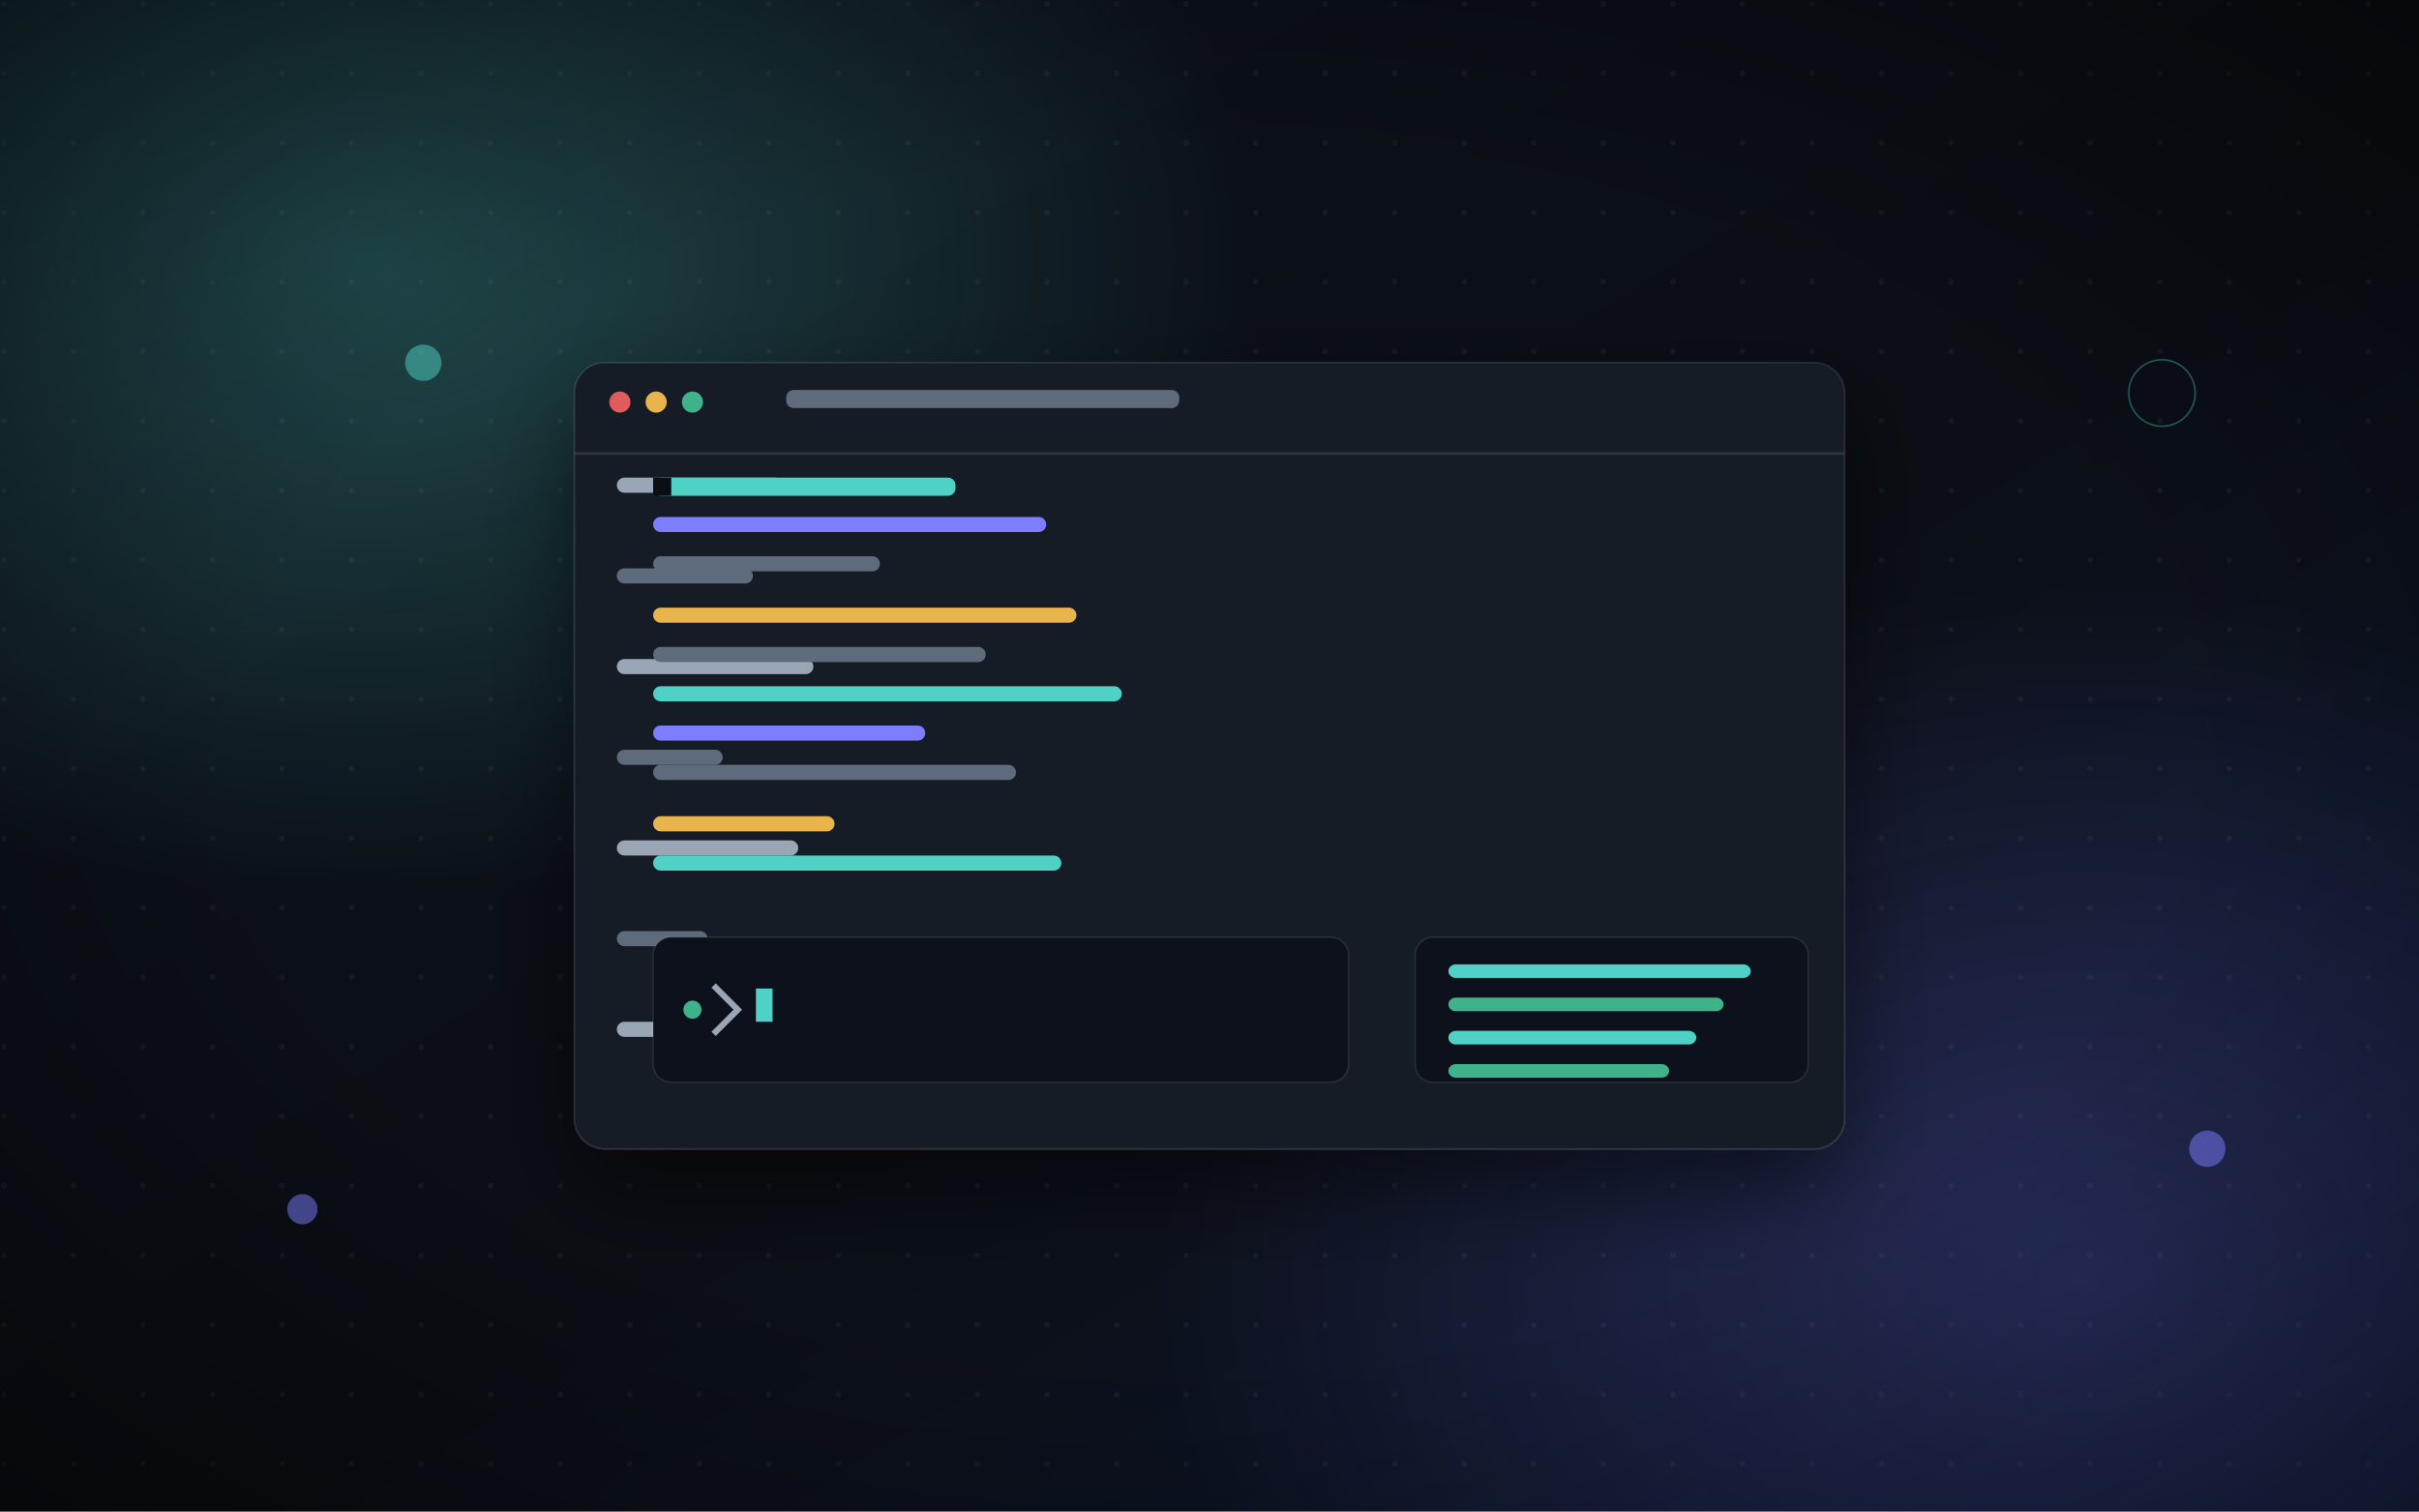
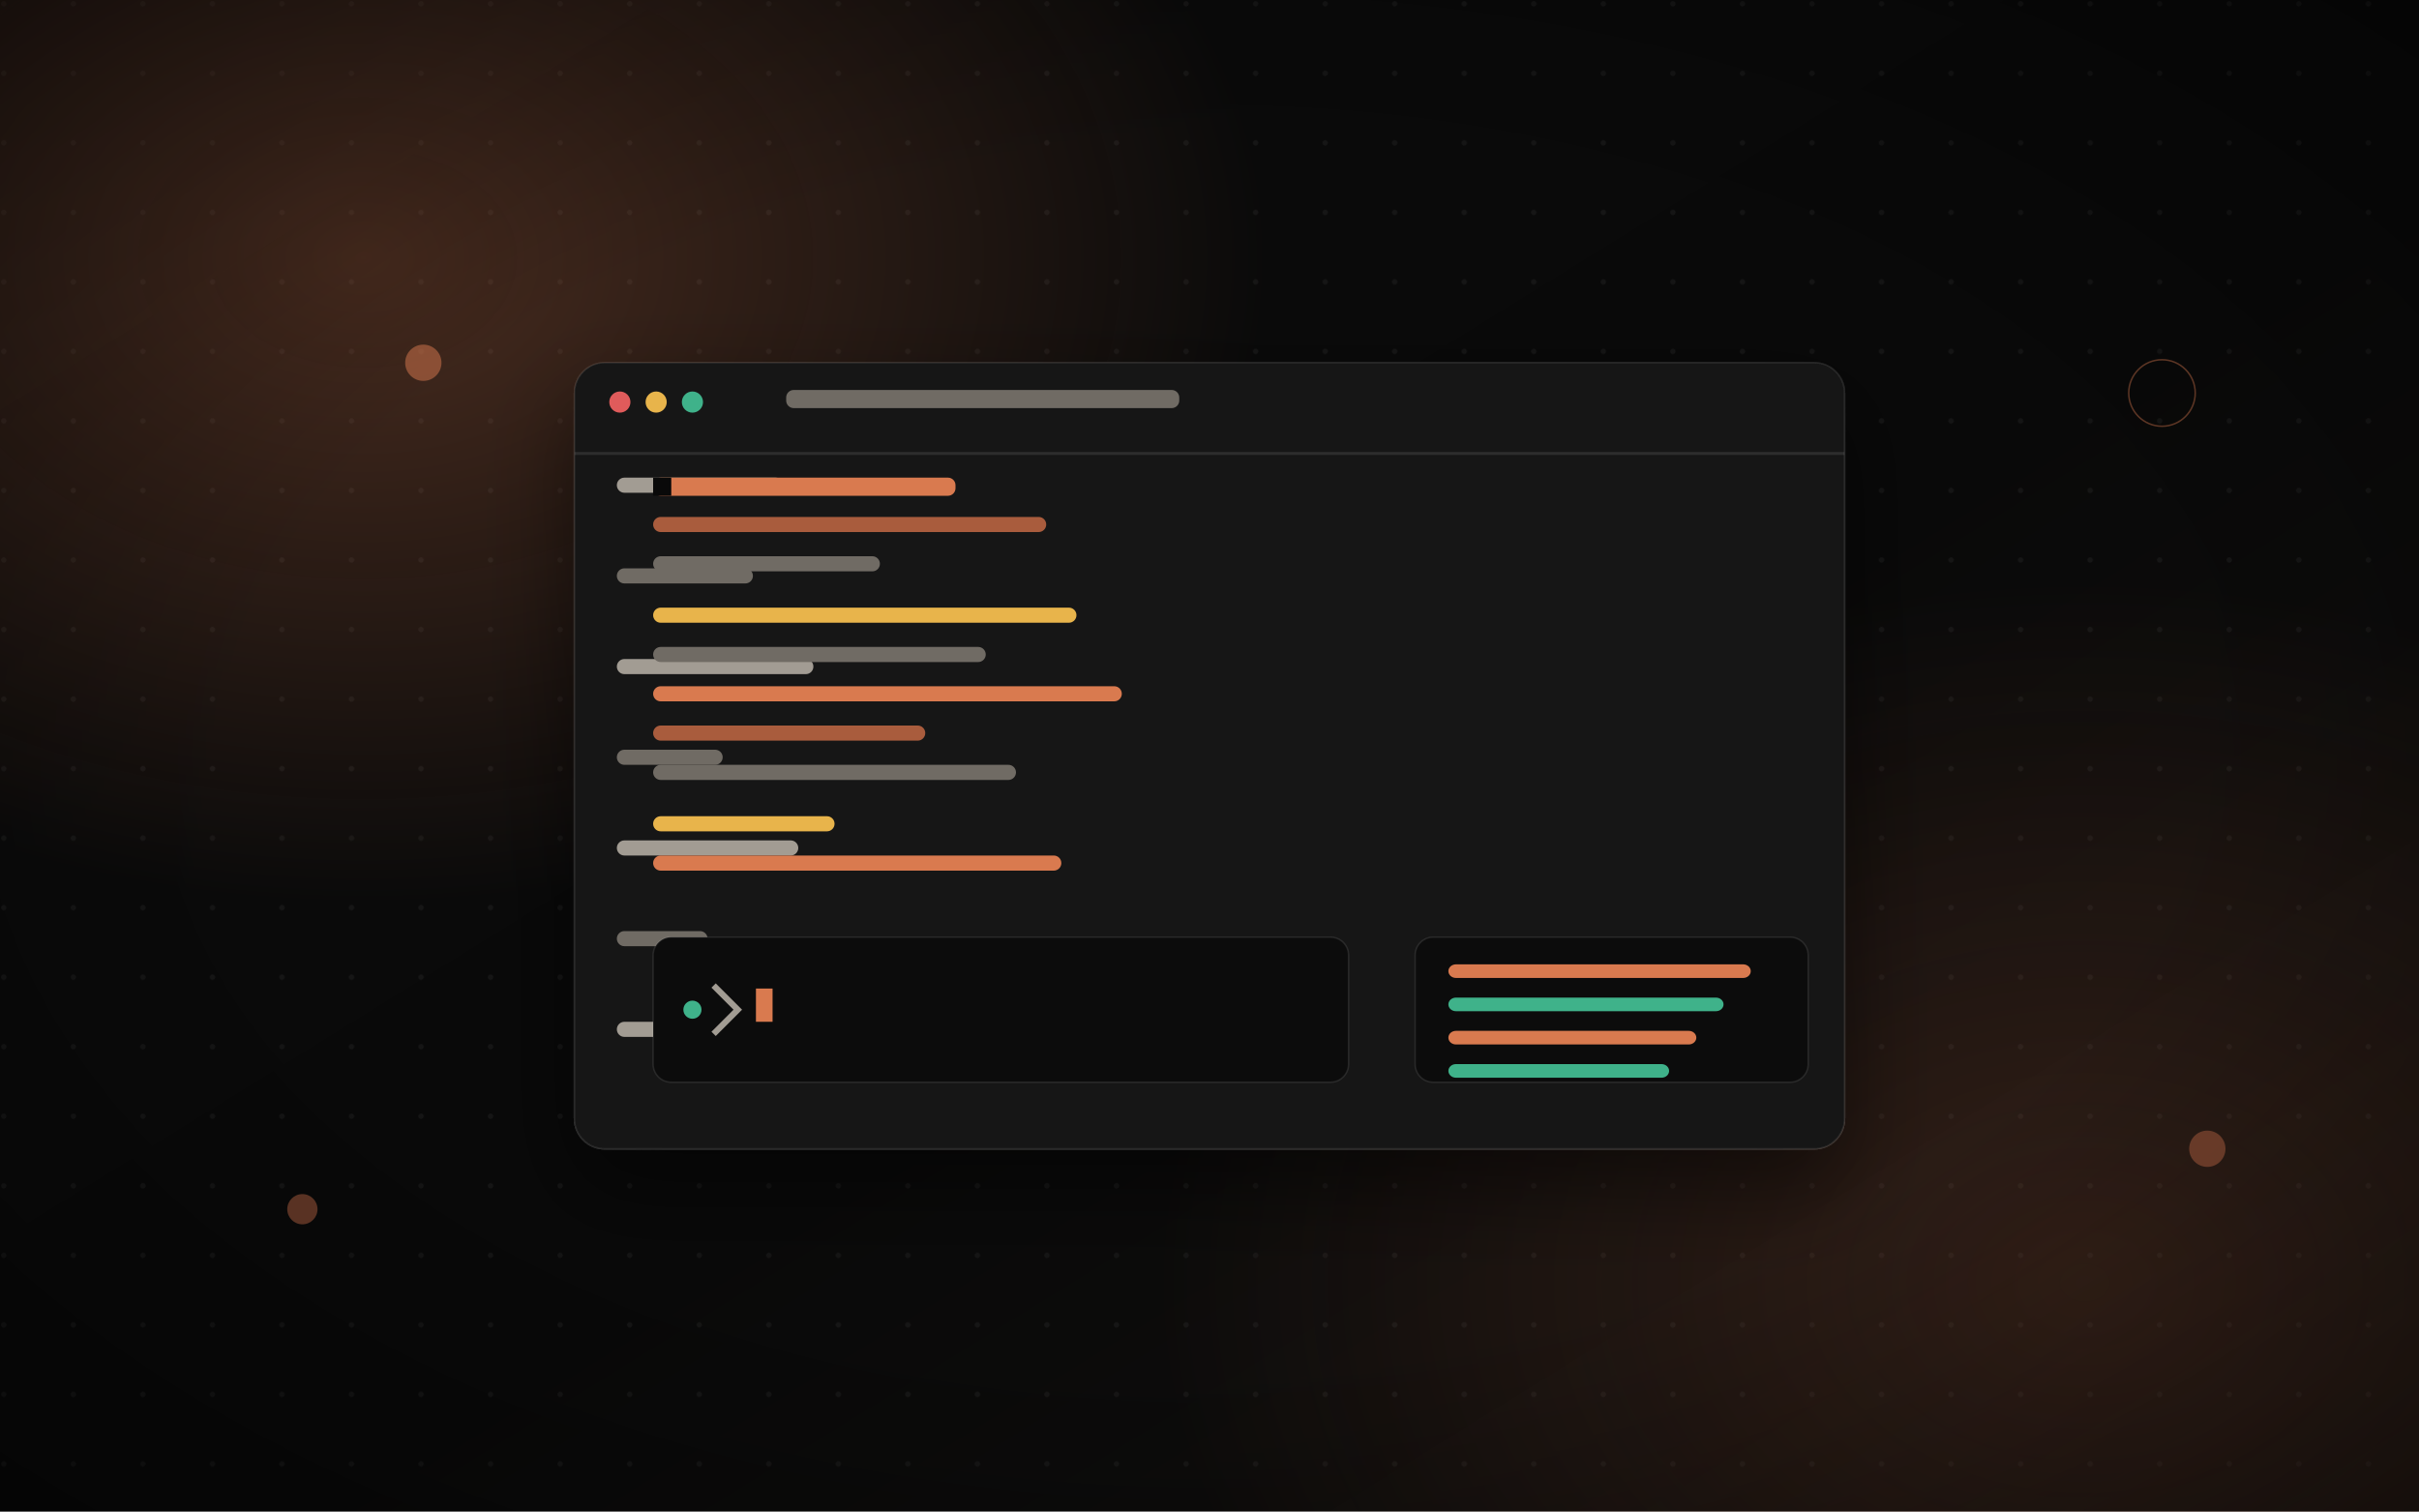
<svg xmlns="http://www.w3.org/2000/svg" width="1600" height="1000" viewBox="0 0 1600 1000">
  <defs>
    <linearGradient id="bgG" x1="0" y1="0" x2="1" y2="1">
-       <stop offset="0" stop-color="#0C111B" />
-       <stop offset="0.55" stop-color="#0B0E14" />
-       <stop offset="1" stop-color="#0E1832" />
+       <stop offset="0" stop-color="#0B0B0B" />
+       <stop offset="0.55" stop-color="#090909" />
+       <stop offset="1" stop-color="#12100E" />
    </linearGradient>
    <radialGradient id="gA" cx="0.5" cy="0.5" r="0.5">
-       <stop offset="0" stop-color="#4FD1C5" stop-opacity="0.30" />
-       <stop offset="1" stop-color="#4FD1C5" stop-opacity="0" />
+       <stop offset="0" stop-color="#D97A4F" stop-opacity="0.30" />
+       <stop offset="1" stop-color="#D97A4F" stop-opacity="0" />
    </radialGradient>
    <radialGradient id="gB" cx="0.5" cy="0.5" r="0.5">
-       <stop offset="0" stop-color="#7C7DFF" stop-opacity="0.24" />
-       <stop offset="1" stop-color="#7C7DFF" stop-opacity="0" />
+       <stop offset="0" stop-color="#A95C3D" stop-opacity="0.24" />
+       <stop offset="1" stop-color="#A95C3D" stop-opacity="0" />
    </radialGradient>
    <pattern id="dots" width="46" height="46" patternUnits="userSpaceOnUse">
      <circle cx="2.5" cy="2.5" r="1.8" fill="#ffffff" fill-opacity="0.05" />
    </pattern>
    <radialGradient id="vig" cx="0.5" cy="0.5" r="0.72">
      <stop offset="0.55" stop-color="#000" stop-opacity="0" />
      <stop offset="1" stop-color="#000" stop-opacity="0.45" />
    </radialGradient>
    <filter id="sh" x="-40%" y="-40%" width="180%" height="180%">
      <feDropShadow dx="0" dy="26" stdDeviation="30" flood-color="#000000" flood-opacity="0.5" />
    </filter>
  </defs>
  <rect width="1600" height="1000" fill="url(#bgG)" />
  <rect width="1600" height="1000" fill="url(#dots)" />
  <ellipse cx="240" cy="170" rx="600" ry="430" fill="url(#gA)" />
  <ellipse cx="1380" cy="850" rx="620" ry="470" fill="url(#gB)" />
  <rect width="1600" height="1000" fill="url(#vig)" />
  <clipPath id="pf">
    <rect x="380" y="240" width="840" height="520" />
  </clipPath>
  <g>
-     <rect x="380" y="240" width="840" height="520" rx="20" fill="#151B28" stroke="rgba(255,255,255,0.10)" filter="url(#sh)" />
+     <rect x="380" y="240" width="840" height="520" rx="20" fill="#141414" stroke="rgba(255,255,255,0.10)" filter="url(#sh)" />
    <circle cx="410" cy="266" r="7" fill="#E05B5B" />
    <circle cx="434" cy="266" r="7" fill="#E8B44B" />
    <circle cx="458" cy="266" r="7" fill="#3FB28A" />
-     <rect x="520" y="258" width="260" height="12" rx="5" fill="#5E6B7C" />
+     <rect x="520" y="258" width="260" height="12" rx="5" fill="#706B64" />
    <g>
-       <rect x="408" y="316" width="110" height="10" rx="5" fill="#9AA6B5" />
-       <rect x="408" y="376" width="90" height="10" rx="5" fill="#5E6B7C" />
-       <rect x="408" y="436" width="130" height="10" rx="5" fill="#9AA6B5" />
-       <rect x="408" y="496" width="70" height="10" rx="5" fill="#5E6B7C" />
-       <rect x="408" y="556" width="120" height="10" rx="5" fill="#9AA6B5" />
-       <rect x="408" y="616" width="60" height="10" rx="5" fill="#5E6B7C" />
-       <rect x="408" y="676" width="100" height="10" rx="5" fill="#9AA6B5" />
+       <rect x="408" y="316" width="110" height="10" rx="5" fill="#A29C93" />
+       <rect x="408" y="376" width="90" height="10" rx="5" fill="#706B64" />
+       <rect x="408" y="436" width="130" height="10" rx="5" fill="#A29C93" />
+       <rect x="408" y="496" width="70" height="10" rx="5" fill="#706B64" />
+       <rect x="408" y="556" width="120" height="10" rx="5" fill="#A29C93" />
+       <rect x="408" y="616" width="60" height="10" rx="5" fill="#706B64" />
+       <rect x="408" y="676" width="100" height="10" rx="5" fill="#A29C93" />
    </g>
    <g clip-path="url(#pf)">
      <line x1="380" y1="300" x2="1220" y2="300" stroke="rgba(255,255,255,0.10)" stroke-width="2" />
-       <rect x="432" y="316" width="200" height="12" rx="5" fill="#4FD1C5" />
-       <rect x="432" y="342" width="260" height="10" rx="5" fill="#7C7DFF" />
-       <rect x="432" y="368" width="150" height="10" rx="5" fill="#5E6B7C" />
+       <rect x="432" y="316" width="200" height="12" rx="5" fill="#D97A4F" />
+       <rect x="432" y="342" width="260" height="10" rx="5" fill="#A95C3D" />
+       <rect x="432" y="368" width="150" height="10" rx="5" fill="#706B64" />
      <rect x="432" y="402" width="280" height="10" rx="5" fill="#E8B44B" />
-       <rect x="432" y="428" width="220" height="10" rx="5" fill="#5E6B7C" />
-       <rect x="432" y="454" width="310" height="10" rx="5" fill="#4FD1C5" />
-       <rect x="432" y="480" width="180" height="10" rx="5" fill="#7C7DFF" />
-       <rect x="432" y="506" width="240" height="10" rx="5" fill="#5E6B7C" />
+       <rect x="432" y="428" width="220" height="10" rx="5" fill="#706B64" />
+       <rect x="432" y="454" width="310" height="10" rx="5" fill="#D97A4F" />
+       <rect x="432" y="480" width="180" height="10" rx="5" fill="#A95C3D" />
+       <rect x="432" y="506" width="240" height="10" rx="5" fill="#706B64" />
      <rect x="432" y="540" width="120" height="10" rx="5" fill="#E8B44B" />
-       <rect x="432" y="566" width="270" height="10" rx="5" fill="#4FD1C5" />
-       <rect x="432" y="316" width="12" height="12" fill="#0B0E14" />
-       <rect x="432" y="620" width="460" height="96" rx="12" fill="#0C111C" stroke="rgba(255,255,255,0.10)" />
+       <rect x="432" y="566" width="270" height="10" rx="5" fill="#D97A4F" />
+       <rect x="432" y="316" width="12" height="12" fill="#090909" />
+       <rect x="432" y="620" width="460" height="96" rx="12" fill="#0C0C0C" stroke="rgba(255,255,255,0.10)" />
      <circle cx="458" cy="668" r="6" fill="#3FB28A" />
-       <path d="M472 652 l16 16 -16 16" stroke="#9AA6B5" stroke-width="4" fill="none" />
-       <rect x="500" y="654" width="11" height="22" fill="#4FD1C5" />
-       <rect x="936" y="620" width="260" height="96" rx="12" fill="#0C111C" stroke="rgba(255,255,255,0.10)" />
+       <path d="M472 652 l16 16 -16 16" stroke="#A29C93" stroke-width="4" fill="none" />
+       <rect x="500" y="654" width="11" height="22" fill="#D97A4F" />
+       <rect x="936" y="620" width="260" height="96" rx="12" fill="#0C0C0C" stroke="rgba(255,255,255,0.10)" />
      <g>
-         <rect x="958" y="638" width="200" height="9" rx="5" fill="#4FD1C5" />
+         <rect x="958" y="638" width="200" height="9" rx="5" fill="#D97A4F" />
        <rect x="958" y="660" width="182" height="9" rx="5" fill="#3FB28A" />
-         <rect x="958" y="682" width="164" height="9" rx="5" fill="#4FD1C5" />
+         <rect x="958" y="682" width="164" height="9" rx="5" fill="#D97A4F" />
        <rect x="958" y="704" width="146" height="9" rx="5" fill="#3FB28A" />
      </g>
    </g>
-     <circle cx="280" cy="240" r="12" fill="#4FD1C5" opacity="0.5" />
-     <circle cx="1460" cy="760" r="12" fill="#7C7DFF" opacity="0.5" />
-     <circle cx="1430" cy="260" r="22" fill="none" stroke="#4FD1C5" stroke-opacity="0.4" />
-     <circle cx="200" cy="800" r="10" fill="#7C7DFF" opacity="0.5" />
+     <circle cx="280" cy="240" r="12" fill="#D97A4F" opacity="0.5" />
+     <circle cx="1460" cy="760" r="12" fill="#A95C3D" opacity="0.5" />
+     <circle cx="1430" cy="260" r="22" fill="none" stroke="#D97A4F" stroke-opacity="0.4" />
+     <circle cx="200" cy="800" r="10" fill="#A95C3D" opacity="0.5" />
  </g>
</svg>
